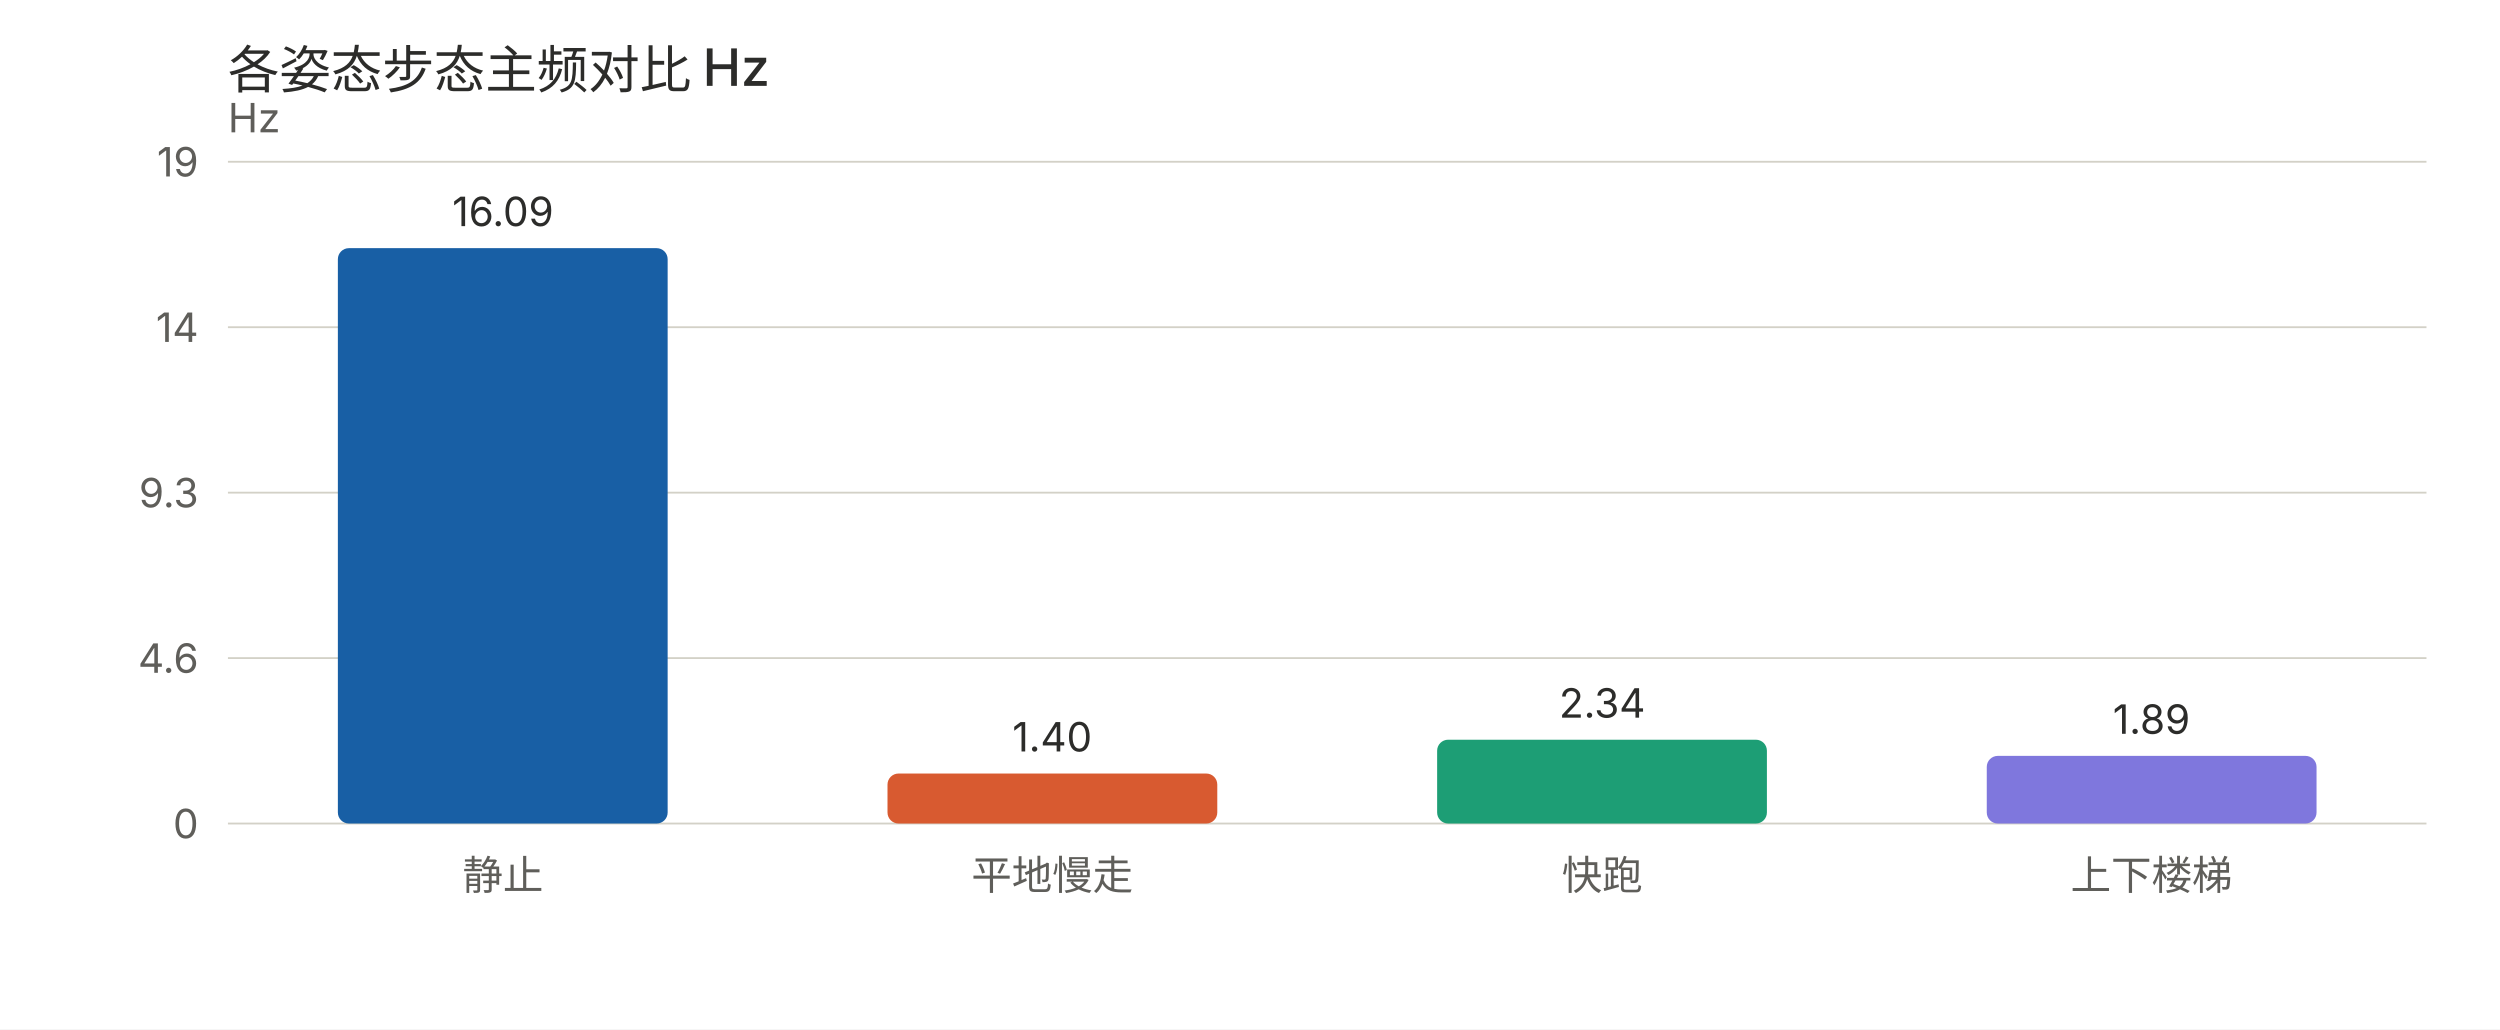
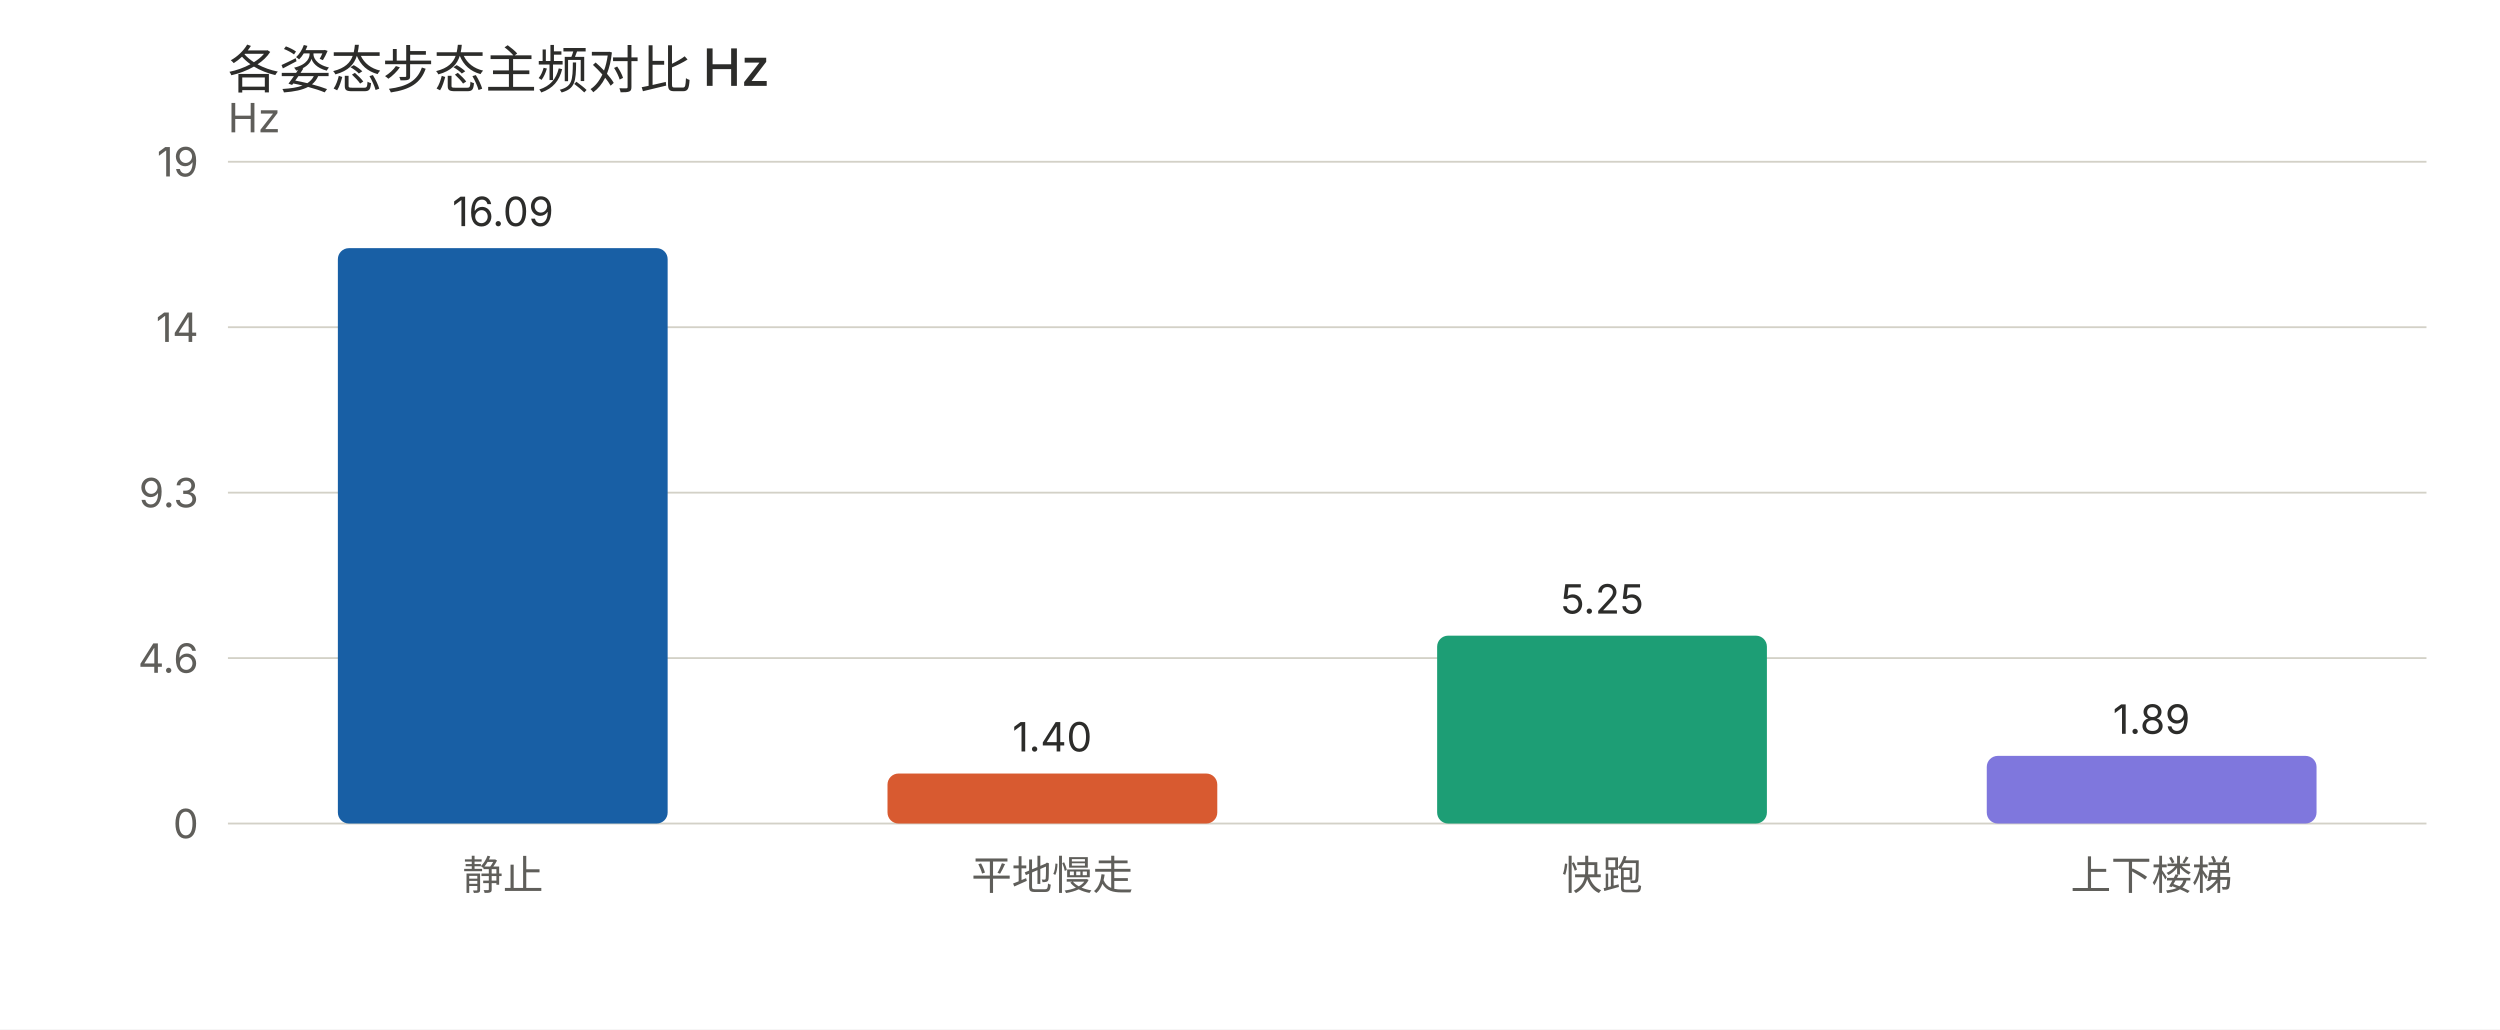
<svg xmlns="http://www.w3.org/2000/svg" viewBox="0 0 680 280" width="100%" role="img">
  <rect width="680" height="280" fill="#FFFFFF" />
  <g font-family="system-ui, -apple-system, Segoe UI, Microsoft YaHei, sans-serif">
    <text x="62" y="24" font-size="14" font-weight="500" fill="#2C2C2A">各姿态步态主频对比 Hz</text>
    <line x1="62" y1="224.0" x2="660" y2="224.0" stroke="#D3D1C7" stroke-width="0.5" />
    <text x="54" y="228.0" font-size="11" fill="#5F5E5A" text-anchor="end">0</text>
    <line x1="62" y1="179.0" x2="660" y2="179.0" stroke="#D3D1C7" stroke-width="0.5" />
    <text x="54" y="183.0" font-size="11" fill="#5F5E5A" text-anchor="end">4.6</text>
    <line x1="62" y1="134.0" x2="660" y2="134.0" stroke="#D3D1C7" stroke-width="0.5" />
    <text x="54" y="138.0" font-size="11" fill="#5F5E5A" text-anchor="end">9.3</text>
    <line x1="62" y1="89.0" x2="660" y2="89.0" stroke="#D3D1C7" stroke-width="0.5" />
    <text x="54" y="93.0" font-size="11" fill="#5F5E5A" text-anchor="end">14</text>
    <line x1="62" y1="44.0" x2="660" y2="44.0" stroke="#D3D1C7" stroke-width="0.5" />
    <text x="54" y="48.0" font-size="11" fill="#5F5E5A" text-anchor="end">19</text>
    <rect x="91.9" y="67.5" width="89.7" height="156.5" rx="3" fill="#185FA5" />
    <text x="136.8" y="61.5" font-size="11" fill="#2C2C2A" text-anchor="middle">16.09</text>
    <text x="136.8" y="242.0" font-size="11" fill="#5F5E5A" text-anchor="middle">静止</text>
    <rect x="241.4" y="210.4" width="89.7" height="13.6" rx="3" fill="#D85A30" />
    <text x="286.2" y="204.4" font-size="11" fill="#2C2C2A" text-anchor="middle">1.40</text>
    <text x="286.2" y="242.0" font-size="11" fill="#5F5E5A" text-anchor="middle">平地慢走</text>
-     <rect x="390.9" y="201.2" width="89.7" height="22.8" rx="3" fill="#1D9E75" />
-     <text x="435.8" y="195.2" font-size="11" fill="#2C2C2A" text-anchor="middle">2.34</text>
+     <rect x="390.9" y="172.9" width="89.7" height="51.1" rx="3" fill="#1D9E75" />
+     <text x="435.8" y="166.9" font-size="11" fill="#2C2C2A" text-anchor="middle">5.25</text>
    <text x="435.8" y="242.0" font-size="11" fill="#5F5E5A" text-anchor="middle">快跑</text>
    <rect x="540.4" y="205.6" width="89.7" height="18.4" rx="3" fill="#7F77DD" />
    <text x="585.2" y="199.6" font-size="11" fill="#2C2C2A" text-anchor="middle">1.89</text>
    <text x="585.2" y="242.0" font-size="11" fill="#5F5E5A" text-anchor="middle">上下楼梯</text>
    <text x="62" y="36" font-size="11" fill="#5F5E5A">Hz</text>
  </g>
</svg>
